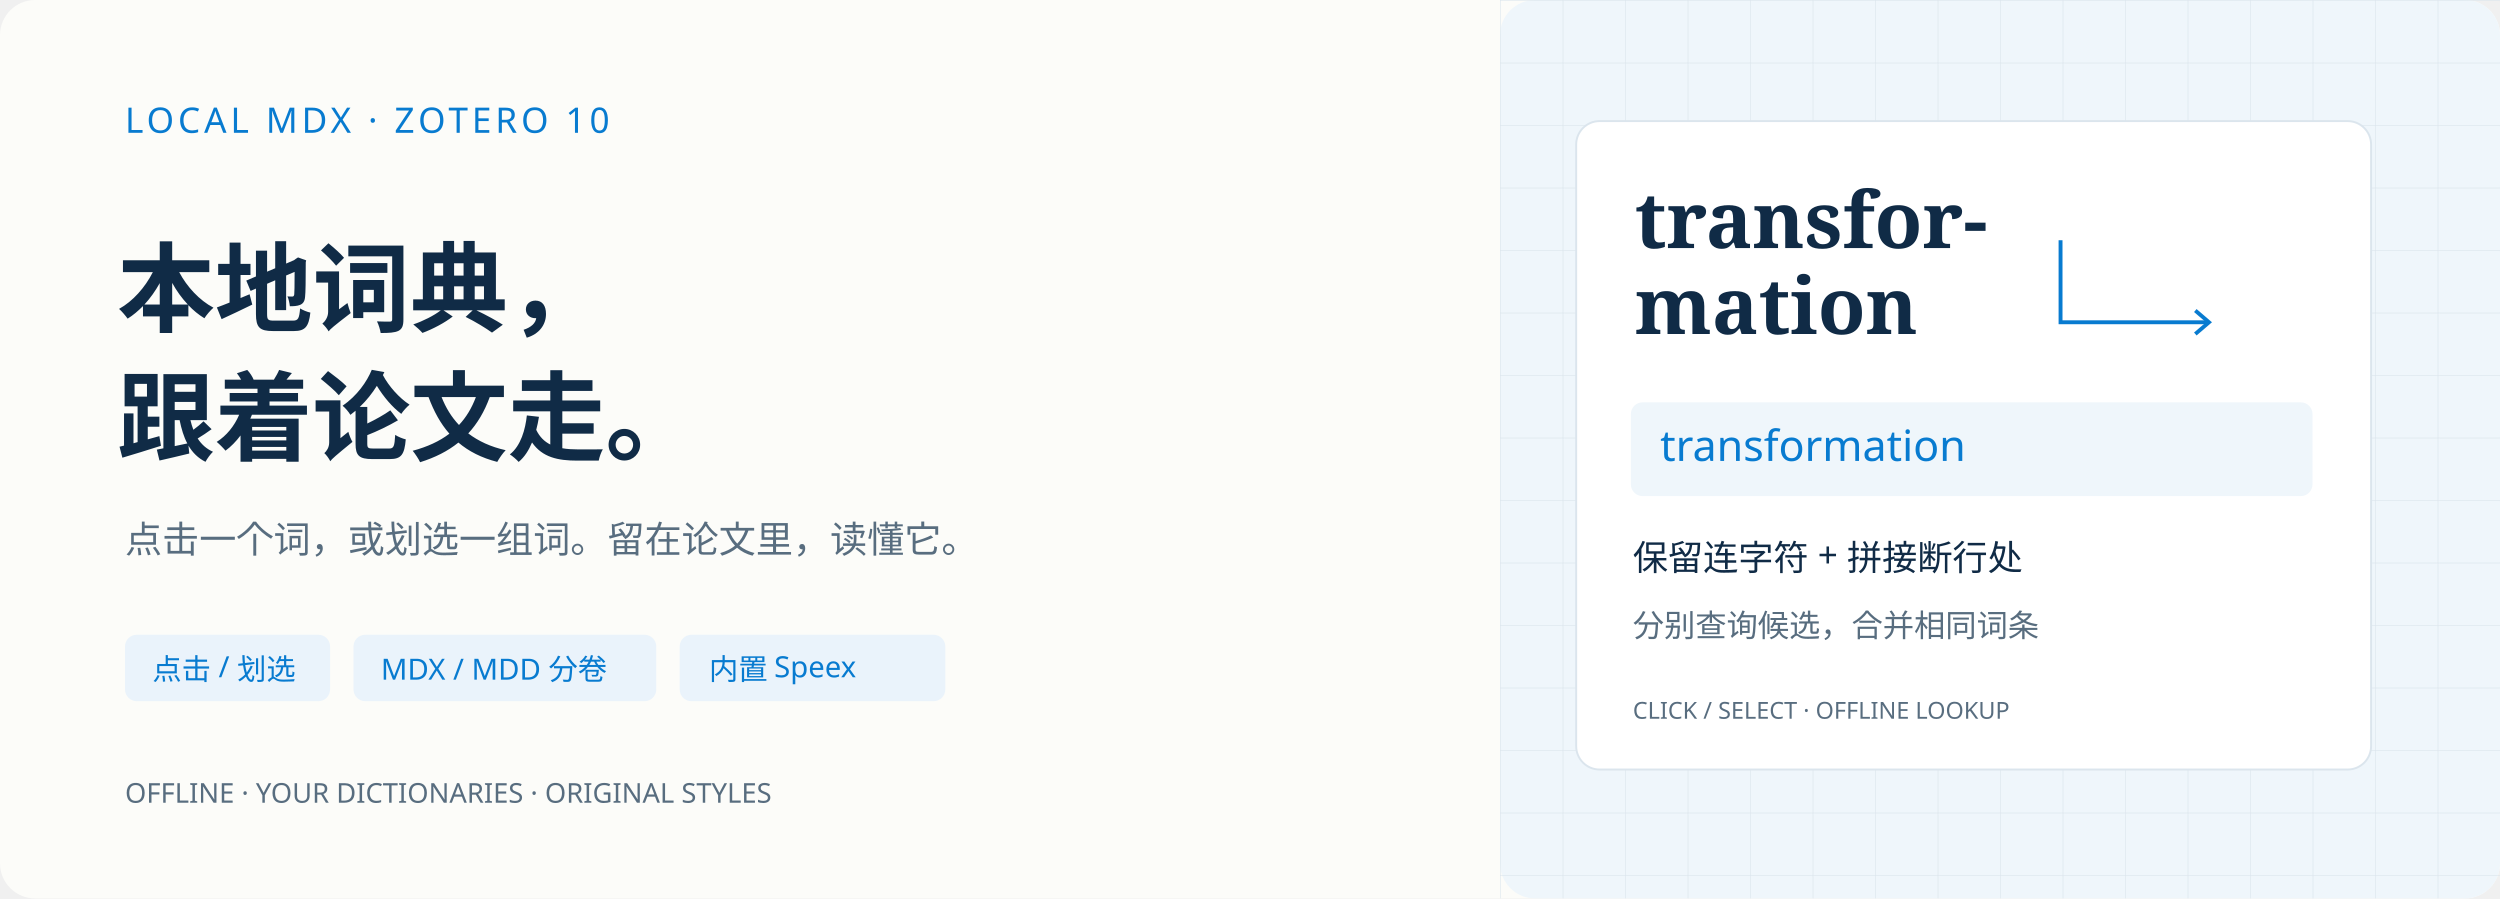
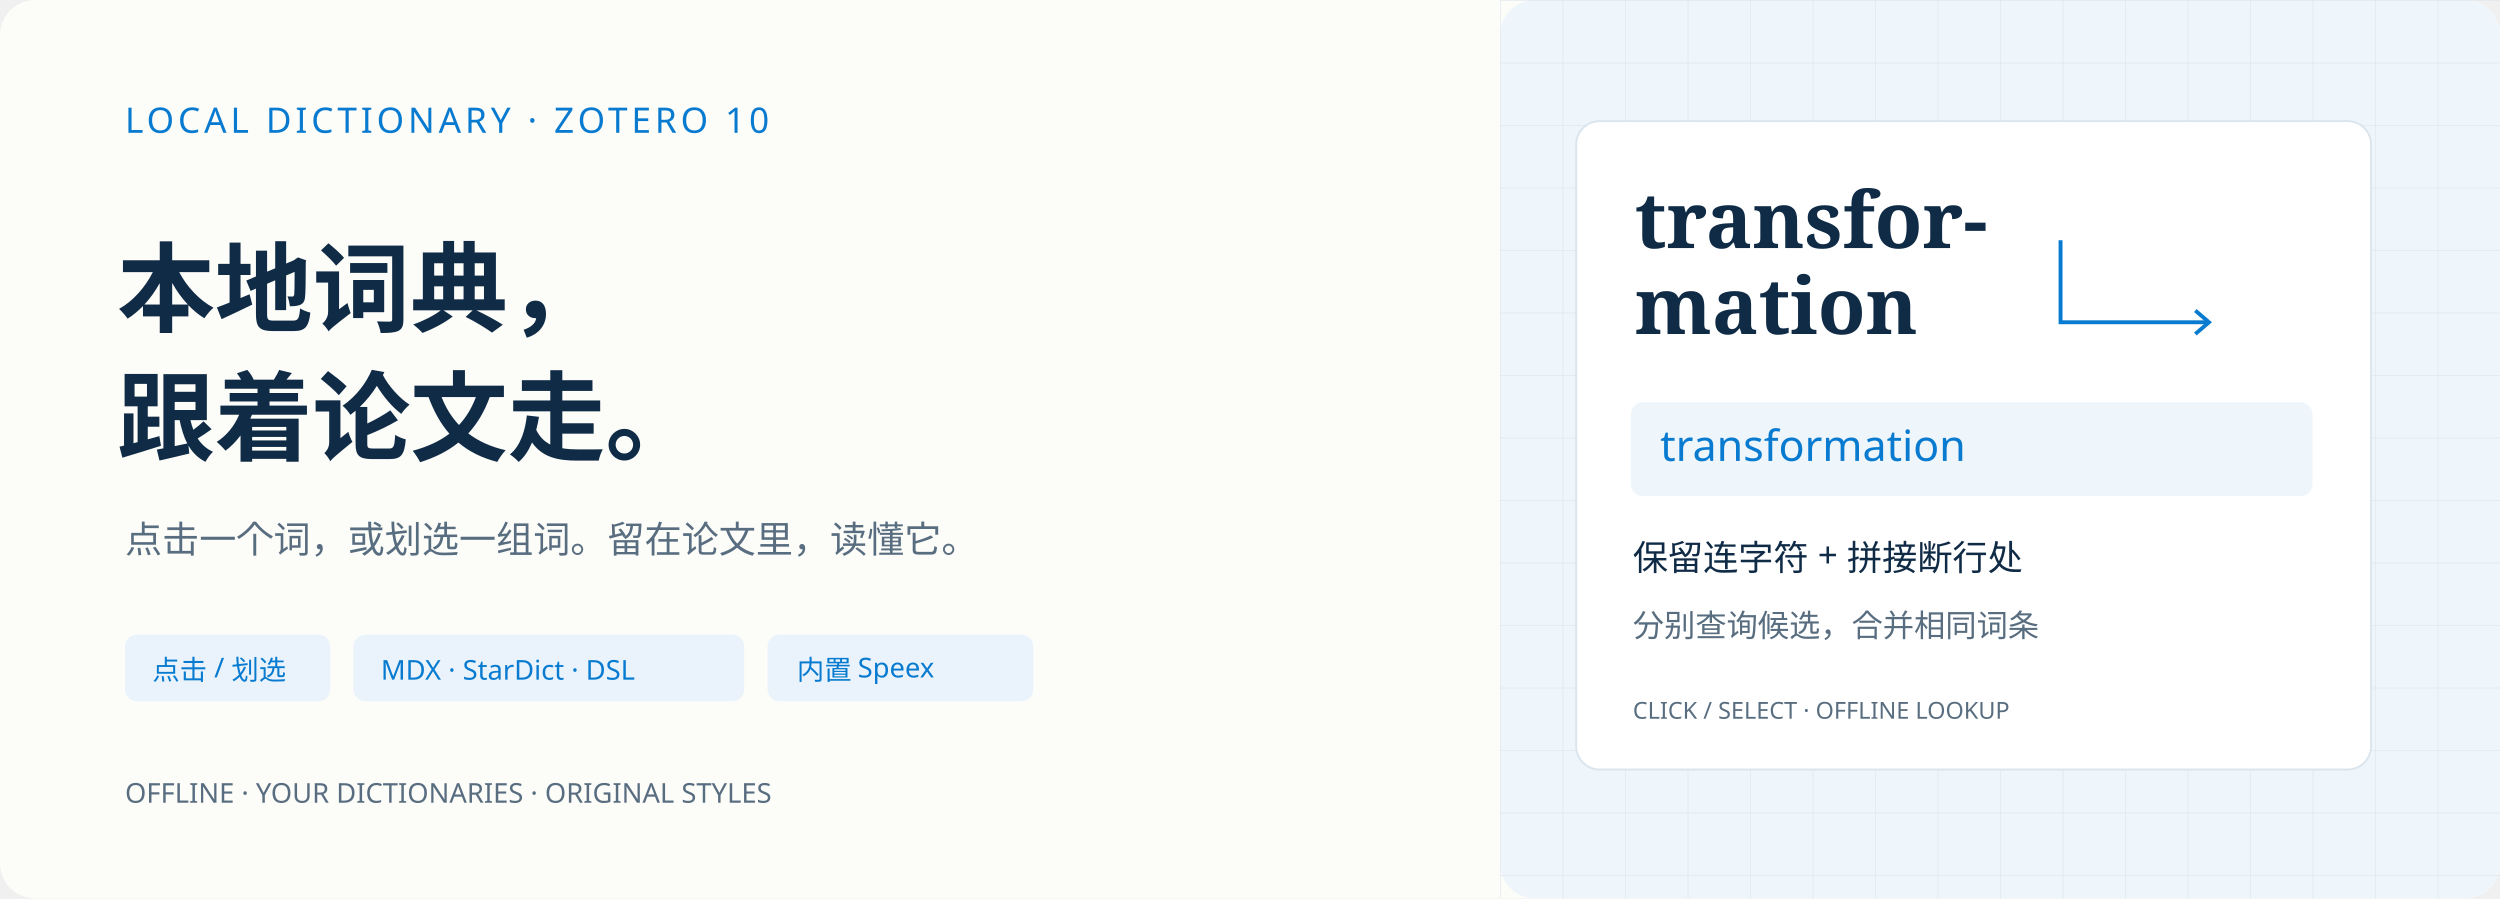
<svg xmlns="http://www.w3.org/2000/svg" width="1280" height="460" viewBox="0 0 1280 460" role="img" aria-labelledby="title desc">
  <defs>
    <pattern id="grid" width="32" height="32" patternUnits="userSpaceOnUse">
      <path d="M32 0H0V32" fill="none" stroke="#dbe5ed" stroke-width=".6" />
    </pattern>
  </defs>
  <rect width="1280" height="460" rx="18" fill="#fcfcf9" />
  <rect x="768" width="512" height="460" rx="18" fill="#eff6fb" />
  <rect x="768" width="512" height="460" fill="url(#grid)" />
  <g font-family="Segoe UI,Microsoft YaHei,sans-serif" fill="#102b46">
-     <text x="64" y="68" font-size="18" letter-spacing="2" fill="#087bd0">LOCAL MDX · ZOTERO 10</text>
+     <text x="64" y="68" font-size="18" letter-spacing="2" fill="#087bd0">LOCAL DICTIONARY · ZOTERO 10</text>
    <text x="60" y="166" font-size="50" font-weight="700">本地词典，</text>
    <text x="60" y="232" font-size="50" font-weight="700">跟着论文走。</text>
    <text x="64" y="283" font-size="19" fill="#586d7f">点击一个词，或划选一组词。留在论文里，读懂它。</text>
-     <g font-size="15" fill="#087bd0">
+     <g font-size="14" fill="#087bd0">
      <rect x="64" y="325" width="105" height="34" rx="6" fill="#eaf3fb" />
      <text x="78" y="348">点击 / 划选</text>
-       <rect x="181" y="325" width="155" height="34" rx="6" fill="#eaf3fb" />
-       <text x="195" y="348">MDX / MDD 分卷</text>
-       <rect x="348" y="325" width="136" height="34" rx="6" fill="#eaf3fb" />
-       <text x="363" y="348">内置 Speex</text>
+       <rect x="181" y="325" width="200" height="34" rx="6" fill="#eaf3fb" />
+       <text x="195" y="348">MDX · StarDict · DSL</text>
+       <rect x="393" y="325" width="136" height="34" rx="6" fill="#eaf3fb" />
+       <text x="408" y="348">内置 Speex</text>
    </g>
    <text x="64" y="411" font-size="14" fill="#586d7f">OFFLINE · YOUR DICTIONARIES · ORIGINAL STYLES</text>
  </g>
  <g transform="translate(807 62)">
    <rect width="407" height="332" rx="12" fill="white" stroke="#dbe5ed" />
    <g font-family="Georgia,serif" fill="#102b46">
      <text x="30" y="65" font-size="40" font-weight="700">transfor-</text>
      <text x="30" y="109" font-size="40" font-weight="700">mation</text>
    </g>
    <path d="M248 61v42h76" fill="none" stroke="#087bd0" stroke-width="2" />
    <path d="m317 97 7 6-7 6" fill="none" stroke="#087bd0" stroke-width="2" />
    <rect x="28" y="144" width="349" height="48" rx="6" fill="#eff6fb" />
    <text x="43" y="174" font-family="Segoe UI,sans-serif" font-size="22" fill="#087bd0">transformation</text>
    <text x="29" y="230" font-family="Microsoft YaHei,sans-serif" font-size="18" fill="#102b46">保留连字符 + 拼接断行处</text>
    <text x="29" y="264" font-family="Microsoft YaHei,sans-serif" font-size="16" fill="#586d7f">分别查询候选，合并相同词条</text>
    <text x="29" y="306" font-family="Segoe UI,sans-serif" font-size="12" fill="#586d7f">CLICK / SELECT  ·  OFFLINE LOOKUP</text>
  </g>
</svg>
